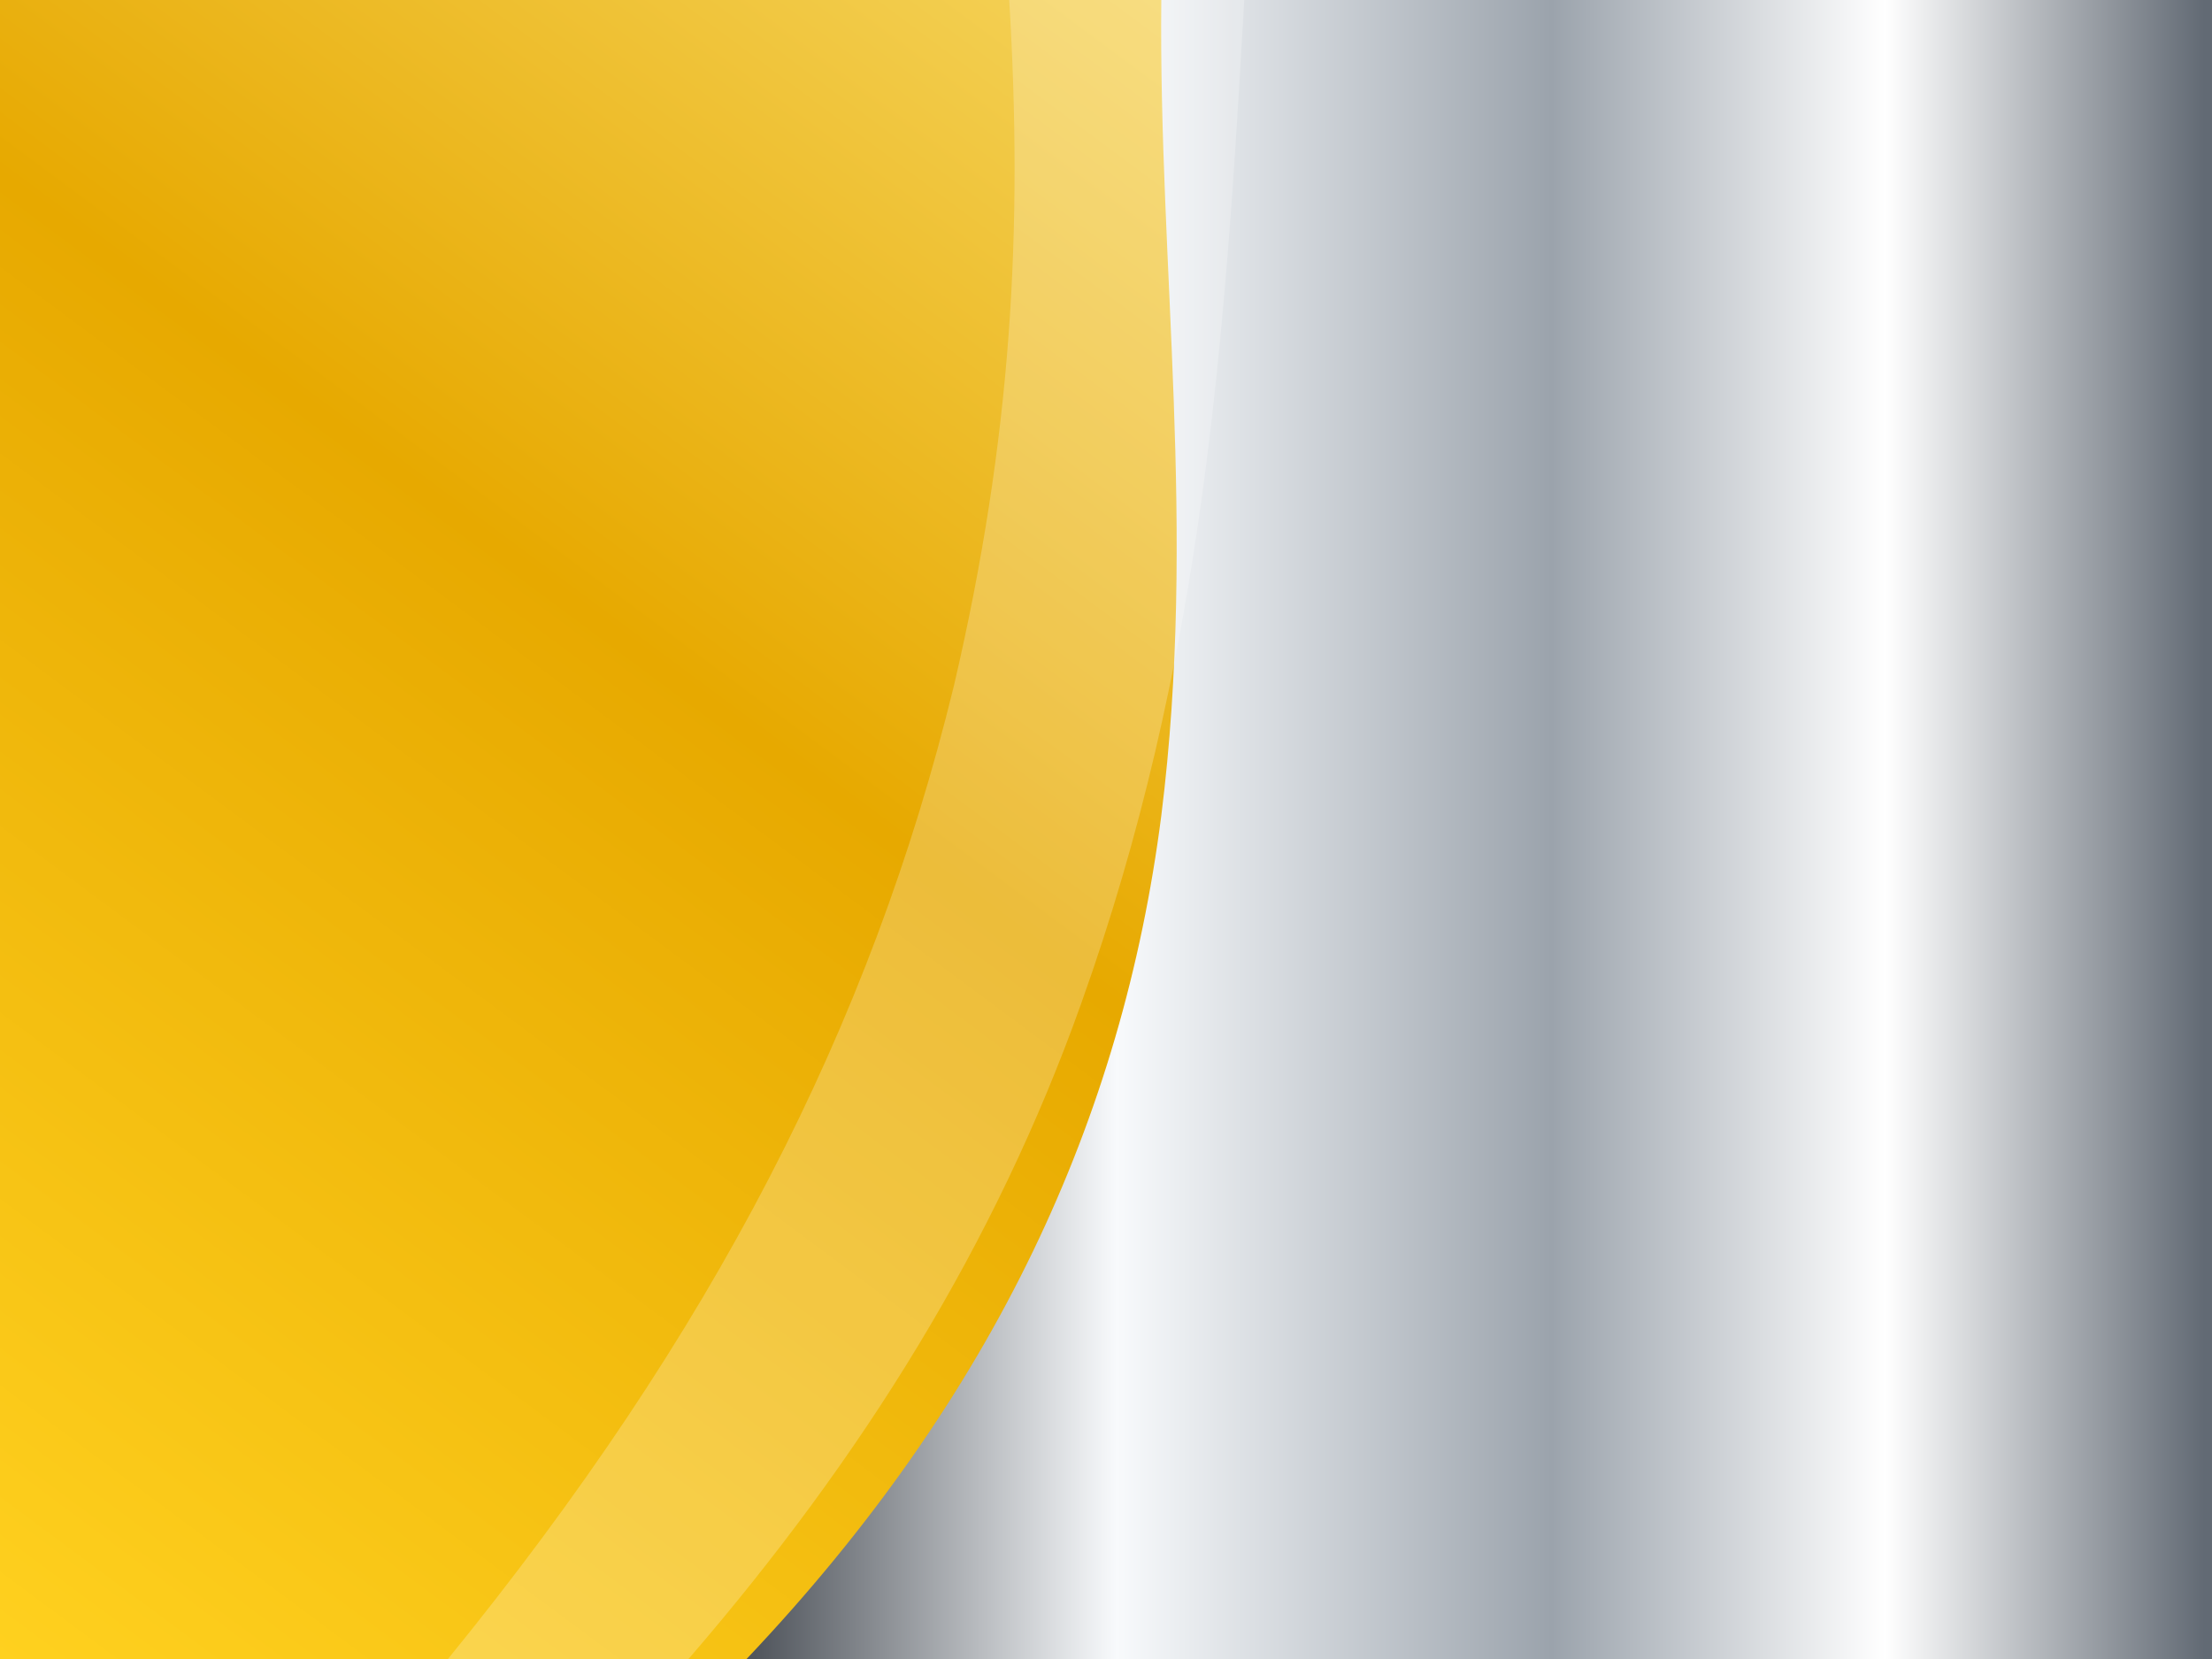
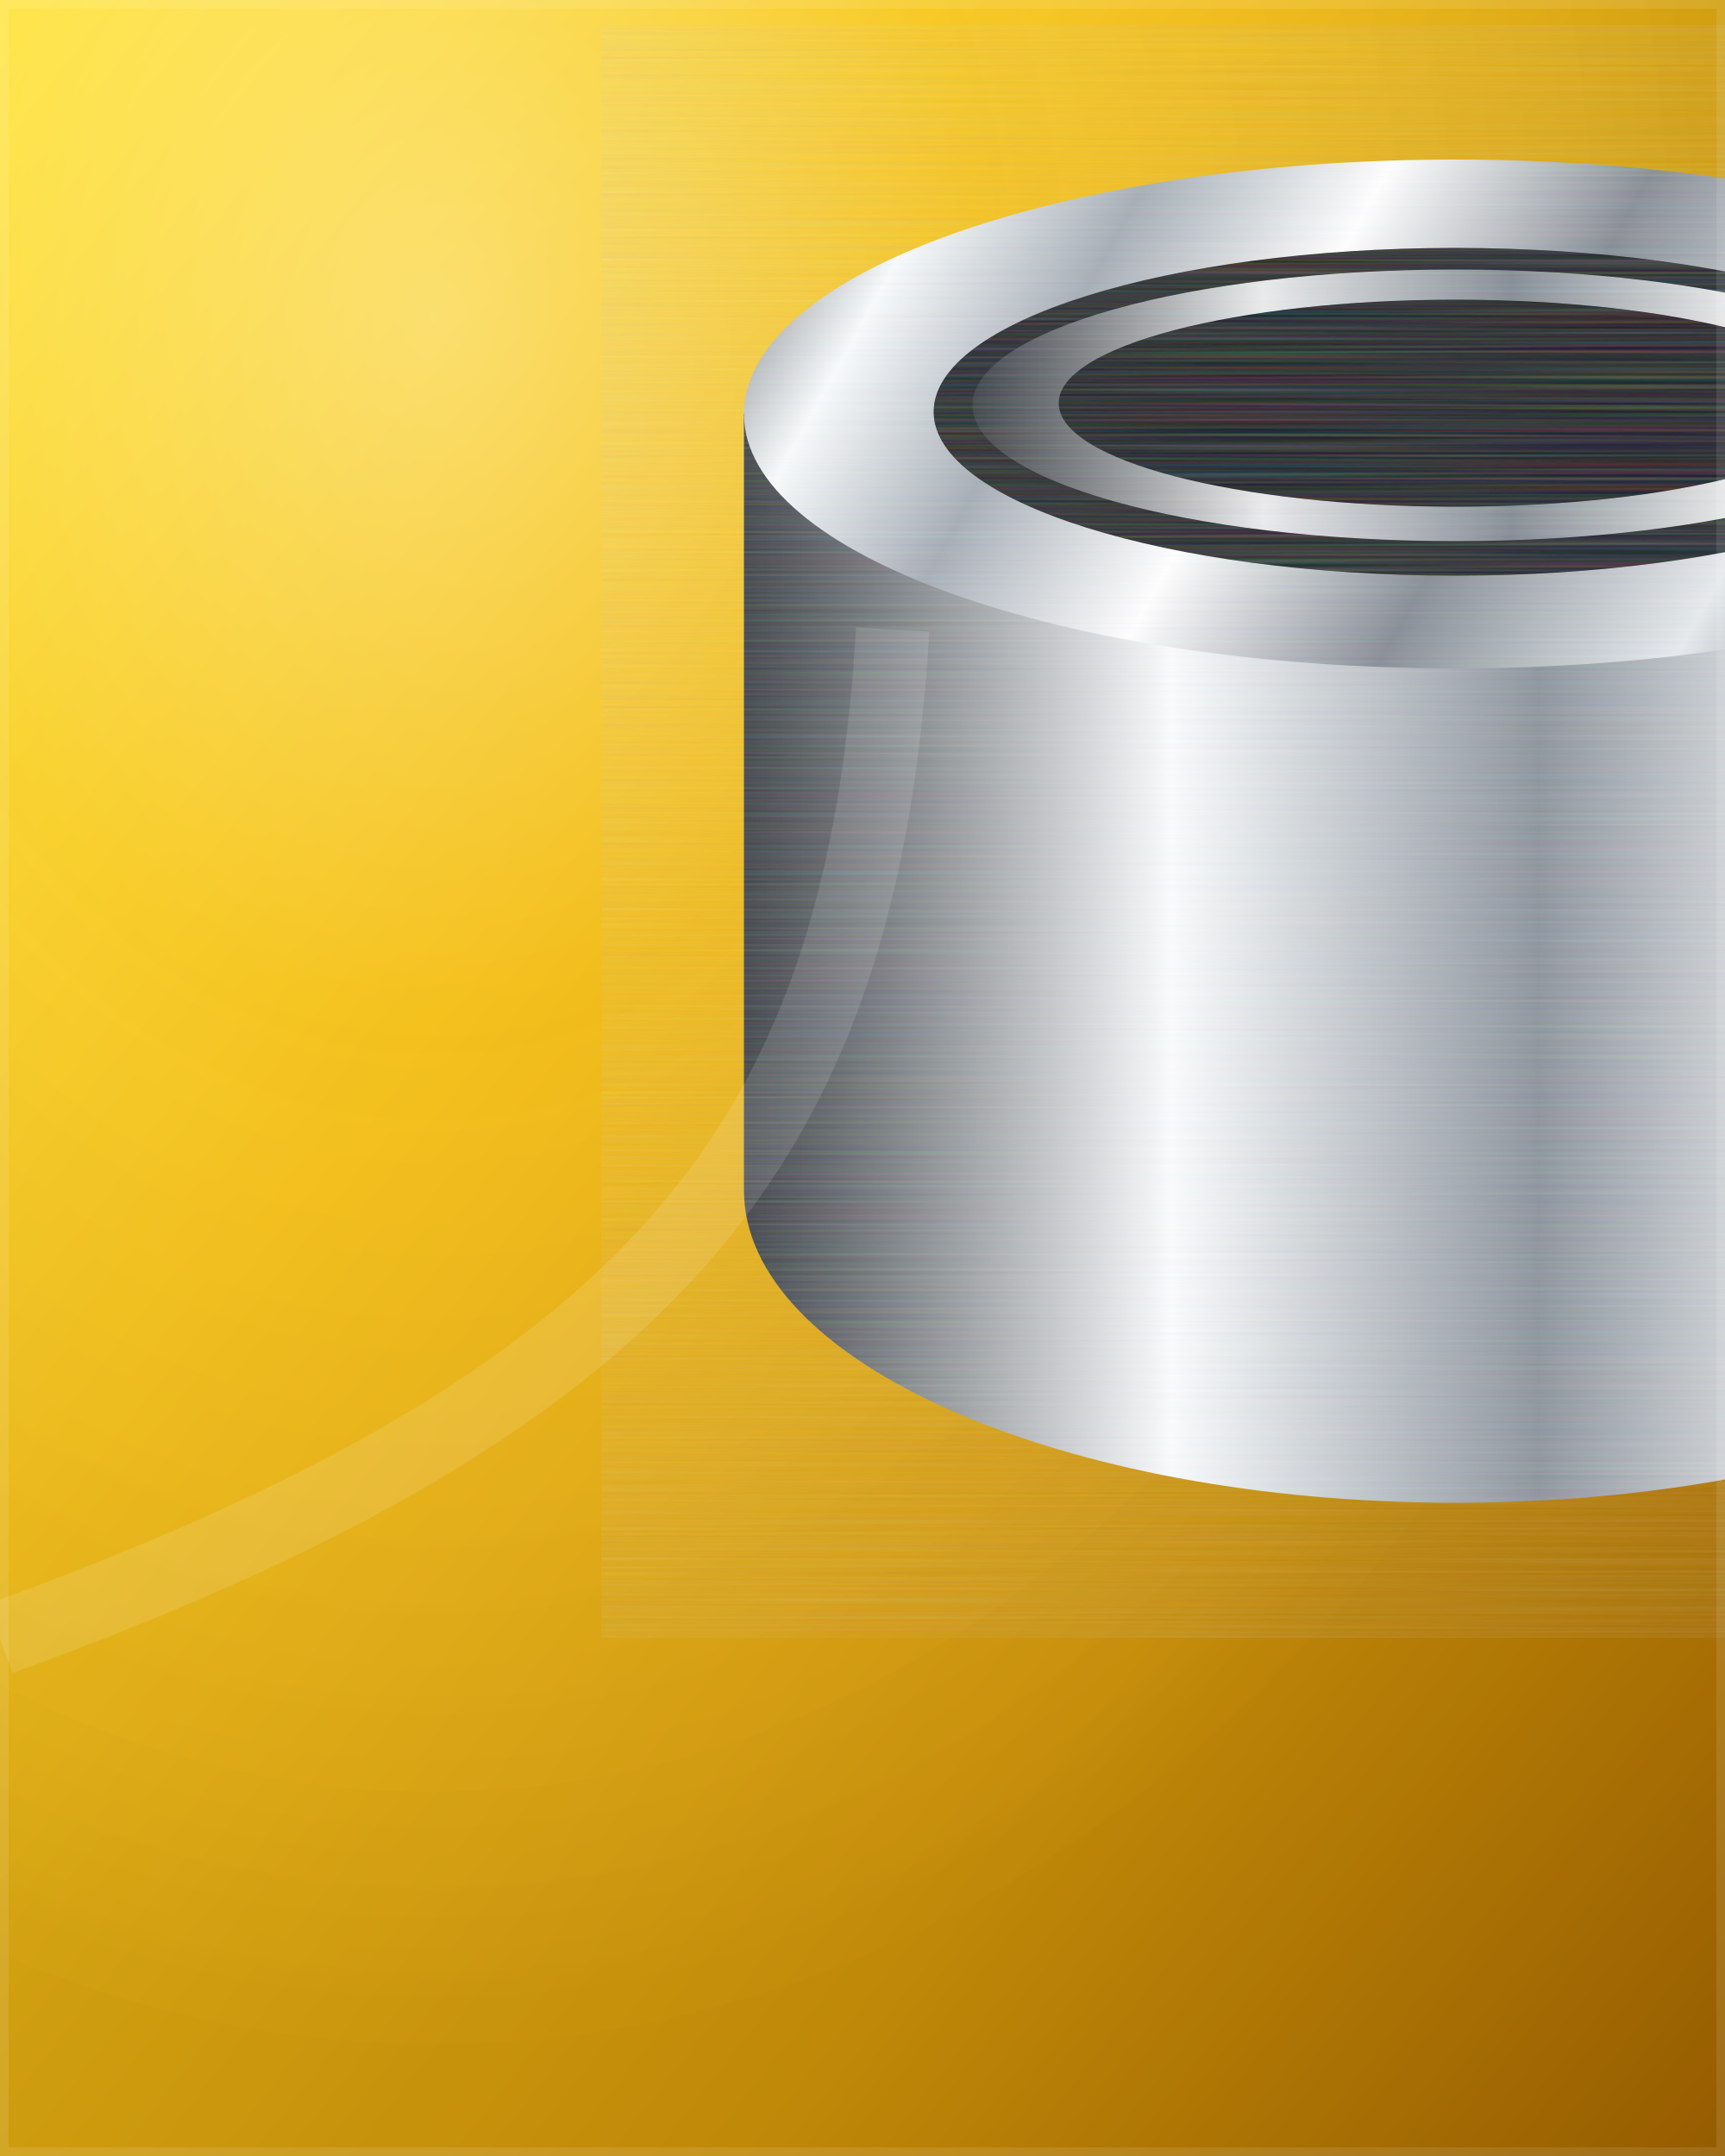
- <svg xmlns="http://www.w3.org/2000/svg" viewBox="0 0 800 600">
+ <svg xmlns="http://www.w3.org/2000/svg" viewBox="0 0 800 1000">
  <defs>
-     <linearGradient id="g" x1="0" y1="1" x2="1" y2="0">
-       <stop stop-color="#ffd11f" />
-       <stop offset=".45" stop-color="#e7a900" />
-       <stop offset="1" stop-color="#fff3a0" />
+     <linearGradient id="gold" x1="0" y1="0" x2="1" y2="1">
+       <stop stop-color="#ffe440" />
+       <stop offset=".36" stop-color="#f4bf16" />
+       <stop offset=".72" stop-color="#d99a09" />
+       <stop offset="1" stop-color="#a96800" />
    </linearGradient>
-     <linearGradient id="m" x1="0" x2="1">
-       <stop stop-color="#50555c" />
-       <stop offset=".25" stop-color="#f8fafc" />
-       <stop offset=".55" stop-color="#9ba3ac" />
-       <stop offset=".78" stop-color="#ffffff" />
-       <stop offset="1" stop-color="#626a74" />
+     <linearGradient id="steel" x1="0" y1="0" x2="1" y2=".2">
+       <stop stop-color="#5c6269" />
+       <stop offset=".14" stop-color="#f8fbfc" />
+       <stop offset=".28" stop-color="#a5adb5" />
+       <stop offset=".44" stop-color="#ffffff" />
+       <stop offset=".62" stop-color="#858d95" />
+       <stop offset=".82" stop-color="#e6eaed" />
+       <stop offset="1" stop-color="#555d66" />
    </linearGradient>
+     <linearGradient id="rim" x1="0" x2="1">
+       <stop stop-color="#3d4248" />
+       <stop offset=".3" stop-color="#fafcfd" />
+       <stop offset=".56" stop-color="#8c949d" />
+       <stop offset=".8" stop-color="#fff" />
+       <stop offset="1" stop-color="#4a5159" />
+     </linearGradient>
+     <filter id="brush">
+       <feTurbulence type="fractalNoise" baseFrequency=".006 .85" numOctaves="1" seed="8" result="n" />
+       <feColorMatrix in="n" values="1 0 0 0 .1 0 1 0 0 .1 0 0 1 0 .1 0 0 0 .18 0" />
+       <feBlend in="SourceGraphic" mode="soft-light" />
+     </filter>
+     <radialGradient id="shine" cx=".25" cy=".15" r=".8">
+       <stop stop-color="#fff" stop-opacity=".5" />
+       <stop offset=".4" stop-color="#fff" stop-opacity=".05" />
+       <stop offset="1" stop-color="#000" stop-opacity=".18" />
+     </radialGradient>
  </defs>
-   <rect width="800" height="600" fill="url(#g)" />
-   <path d="M420 0h380v600H270c90-95 136-196 150-305 13-104-1-198 0-295z" fill="url(#m)" />
-   <path d="M365 0h85c-7 124-15 240-59 363-31 87-79 164-142 237h-87c96-118 153-229 183-352C366 158 370 83 365 0z" fill="#fff" opacity=".23" />
+   <rect width="800" height="1000" fill="url(#gold)" />
+   <rect width="800" height="1000" fill="url(#shine)" opacity=".65" />
+   <g filter="url(#brush)">
+     <ellipse cx="675" cy="195" rx="330" ry="118" fill="url(#steel)" />
+     <path d="M345 192h660v360c0 80-148 145-330 145S345 632 345 552z" fill="url(#rim)" />
+     <ellipse cx="675" cy="192" rx="330" ry="118" fill="url(#steel)" />
+     <ellipse cx="675" cy="191" rx="242" ry="76" fill="#20252a" />
+     <ellipse cx="675" cy="188" rx="224" ry="63" fill="url(#rim)" opacity=".92" />
+     <ellipse cx="675" cy="187" rx="184" ry="48" fill="#171b20" />
+   </g>
+   <path d="M0 760c165-60 270-123 333-207 54-72 75-159 81-261" fill="none" stroke="#fff" stroke-opacity=".12" stroke-width="34" />
+   <rect width="800" height="1000" fill="none" stroke="#fff" stroke-opacity=".10" stroke-width="8" />
</svg>
